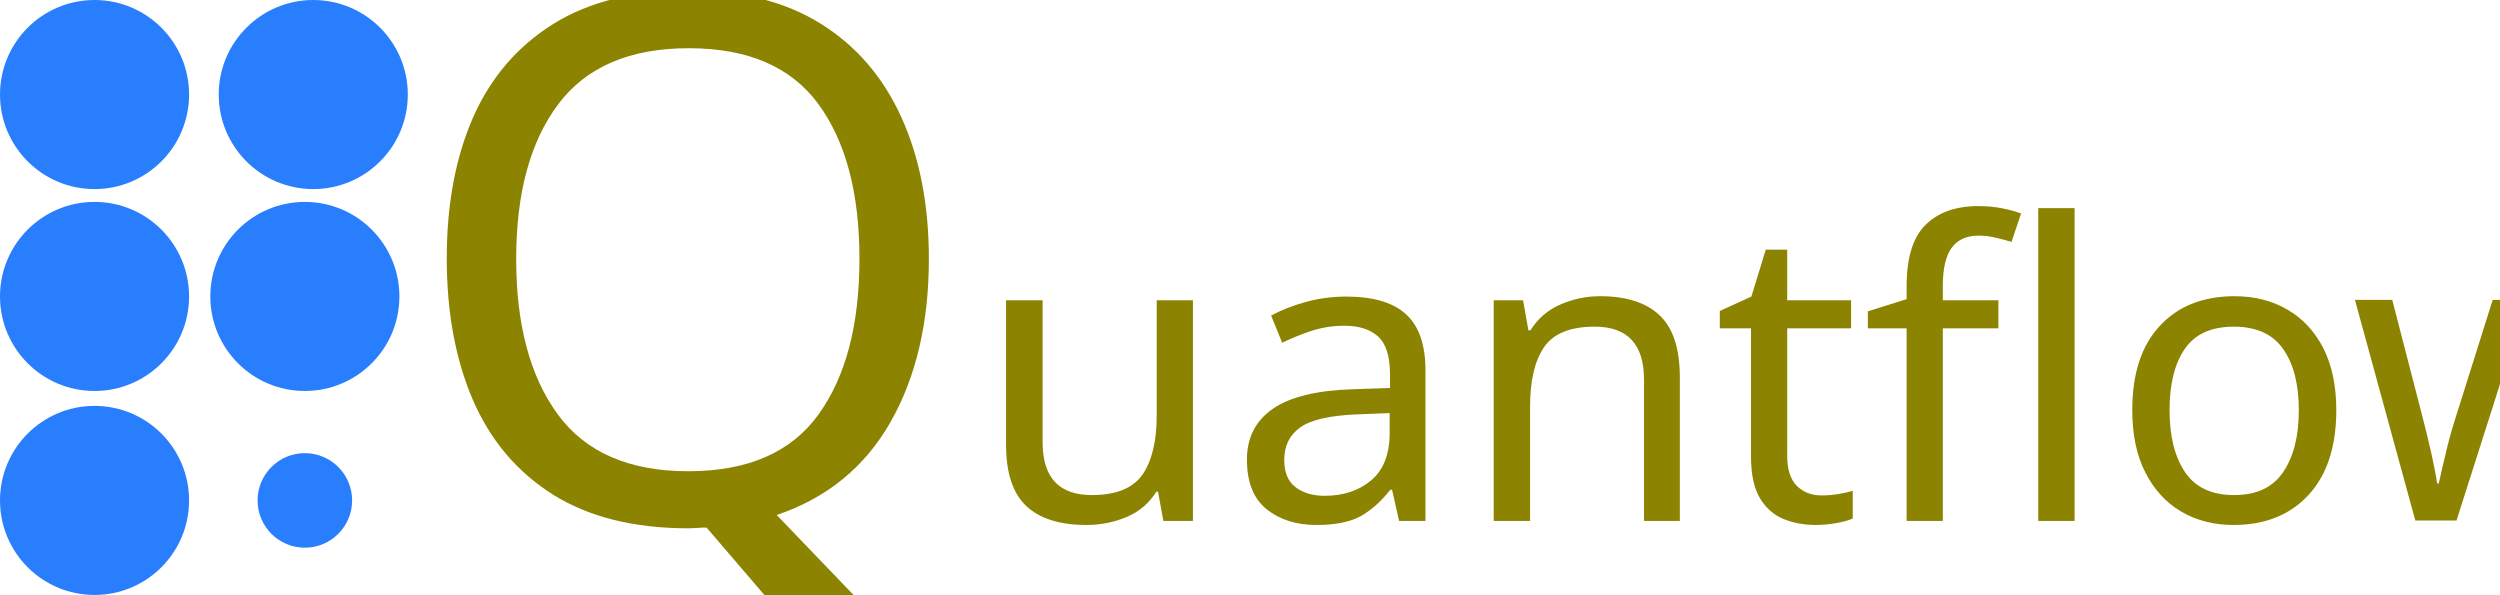
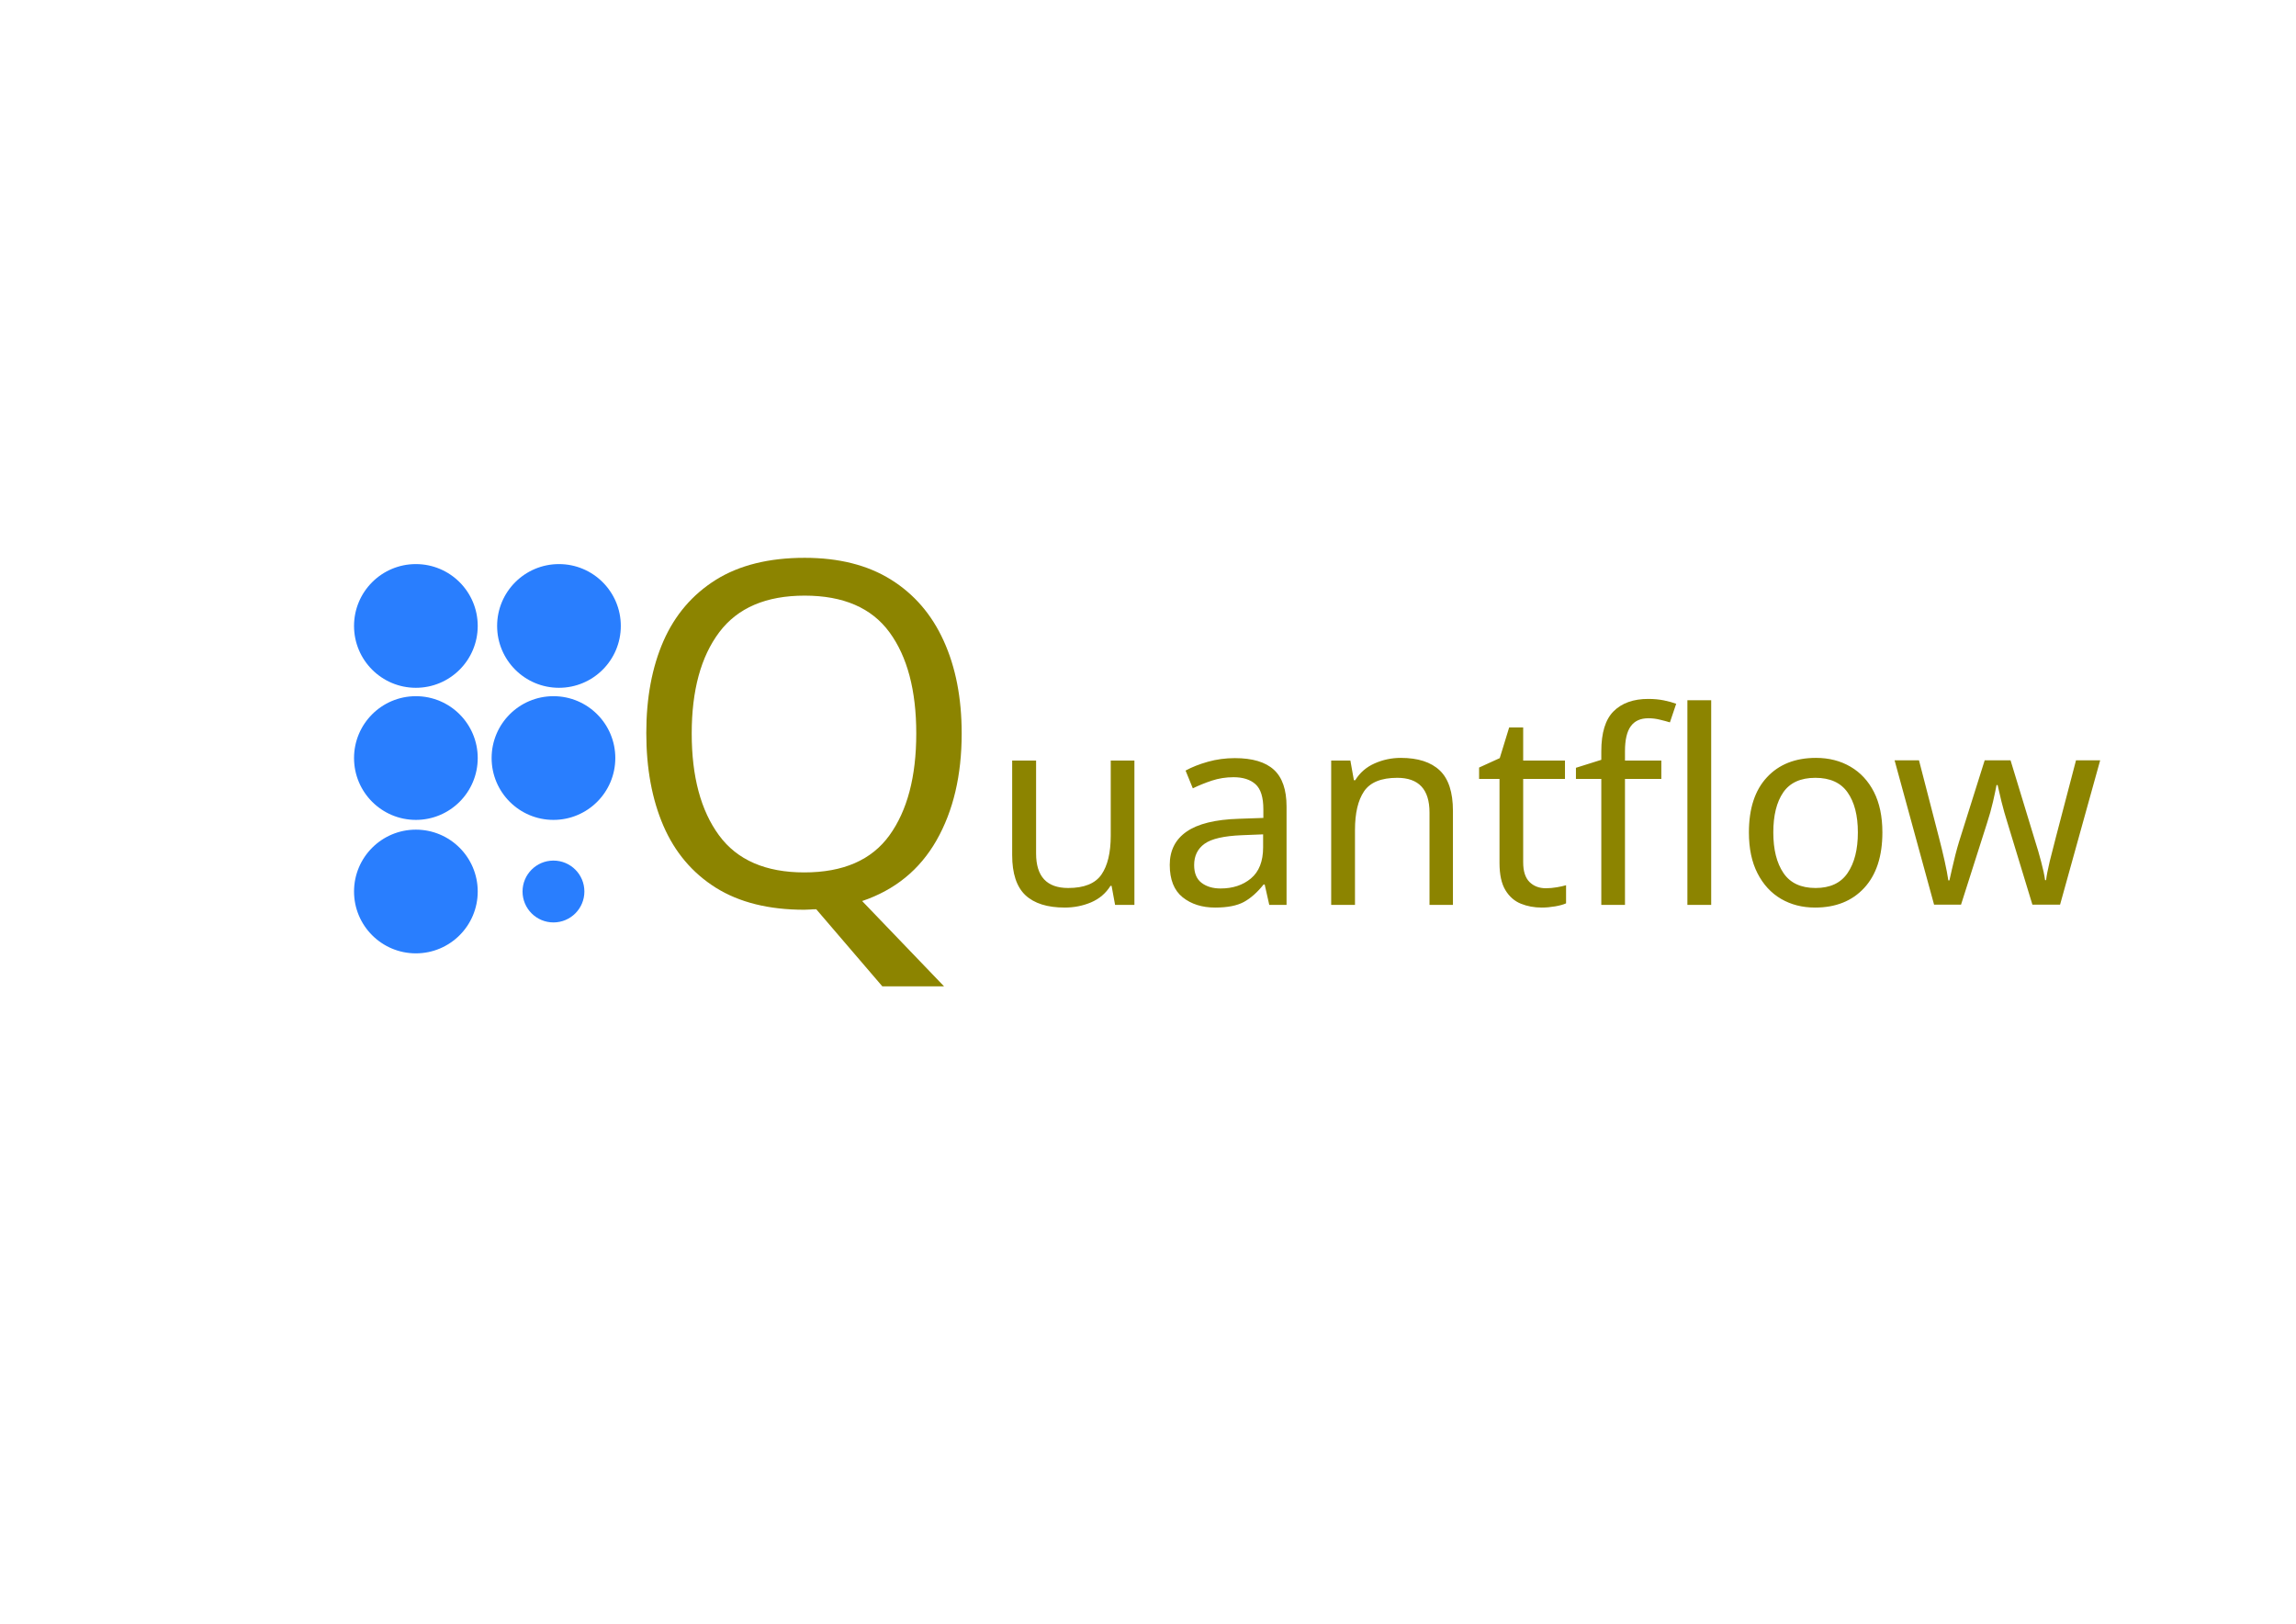
- <svg xmlns="http://www.w3.org/2000/svg" width="211.553mm" height="50.346mm" viewBox="0 0 211.553 50.346" version="1.1" id="svg5">
-   <defs id="defs2" />
-   <g id="layer1" transform="translate(-45.7966,-72.95539)">
+ <svg xmlns="http://www.w3.org/2000/svg" width="297mm" height="210mm" viewBox="0 0 297 210" version="1.1" id="svg5">
+   <defs id="defs2">
+     <rect x="530.928" y="191.923" width="210.757" height="52.017" id="rect30136" />
+     <rect x="498.641" y="173.09" width="143.494" height="171.296" id="rect30130" />
+     <rect x="486.086" y="200.892" width="116.589" height="140.803" id="rect30124" />
+   </defs>
+   <g id="layer1">
    <g id="g31842" transform="translate(-21.59322,5.457627)">
      <text xml:space="preserve" style="font-style:normal;font-variant:normal;font-weight:normal;font-stretch:normal;font-size:61.919px;font-family:'Nirmala UI';-inkscape-font-specification:'Nirmala UI, Normal';font-variant-ligatures:normal;font-variant-caps:normal;font-variant-numeric:normal;font-variant-east-asian:normal;letter-spacing:0px;opacity:1;fill:#8c8400;fill-opacity:1;stroke:none;stroke-width:2.742;stroke-dasharray:none;stroke-opacity:1" x="101.415" y="111.579" id="text30142">
        <tspan id="tspan30140" style="font-style:normal;font-variant:normal;font-weight:normal;font-stretch:normal;font-size:61.919px;font-family:'Nirmala UI';-inkscape-font-specification:'Nirmala UI, Normal';font-variant-ligatures:normal;font-variant-caps:normal;font-variant-numeric:normal;font-variant-east-asian:normal;stroke:none;stroke-width:2.742" x="101.415" y="111.579" dx="0 0 -2.603" dy="0 5.857 1.5445983e-07">Q<tspan style="font-size:34.829px;stroke-width:2.742" id="tspan31698">uantflow</tspan>
        </tspan>
      </text>
      <g id="g31830" transform="translate(4.745763)">
        <circle style="fill:#297efe;fill-opacity:1;stroke:#4465da;stroke-width:0;stroke-dasharray:none;stroke-opacity:1" id="circle31723" cx="70.644" cy="92.583" r="8" />
        <circle style="fill:#297efe;fill-opacity:1;stroke:#4465da;stroke-width:0;stroke-dasharray:none;stroke-opacity:1" id="circle31725" cx="70.644" cy="109.844" r="8" />
        <circle style="fill:#297efe;fill-opacity:1;stroke:#4465da;stroke-width:0;stroke-dasharray:none;stroke-opacity:1" id="circle31808" cx="70.644" cy="75.498" r="8" />
        <circle style="fill:#297efe;fill-opacity:1;stroke:#4465da;stroke-width:0;stroke-dasharray:none;stroke-opacity:1" id="circle31818" cx="89.153" cy="75.498" r="8" />
        <circle style="fill:#297efe;fill-opacity:1;stroke:#4465da;stroke-width:0;stroke-dasharray:none;stroke-opacity:1" id="circle31820" cx="88.441" cy="92.583" r="8" />
        <ellipse style="fill:#297efe;fill-opacity:1;stroke:#4465da;stroke-width:0;stroke-dasharray:none;stroke-opacity:1" id="circle31822" cx="88.441" cy="109.844" rx="4" ry="4" />
      </g>
    </g>
  </g>
</svg>
